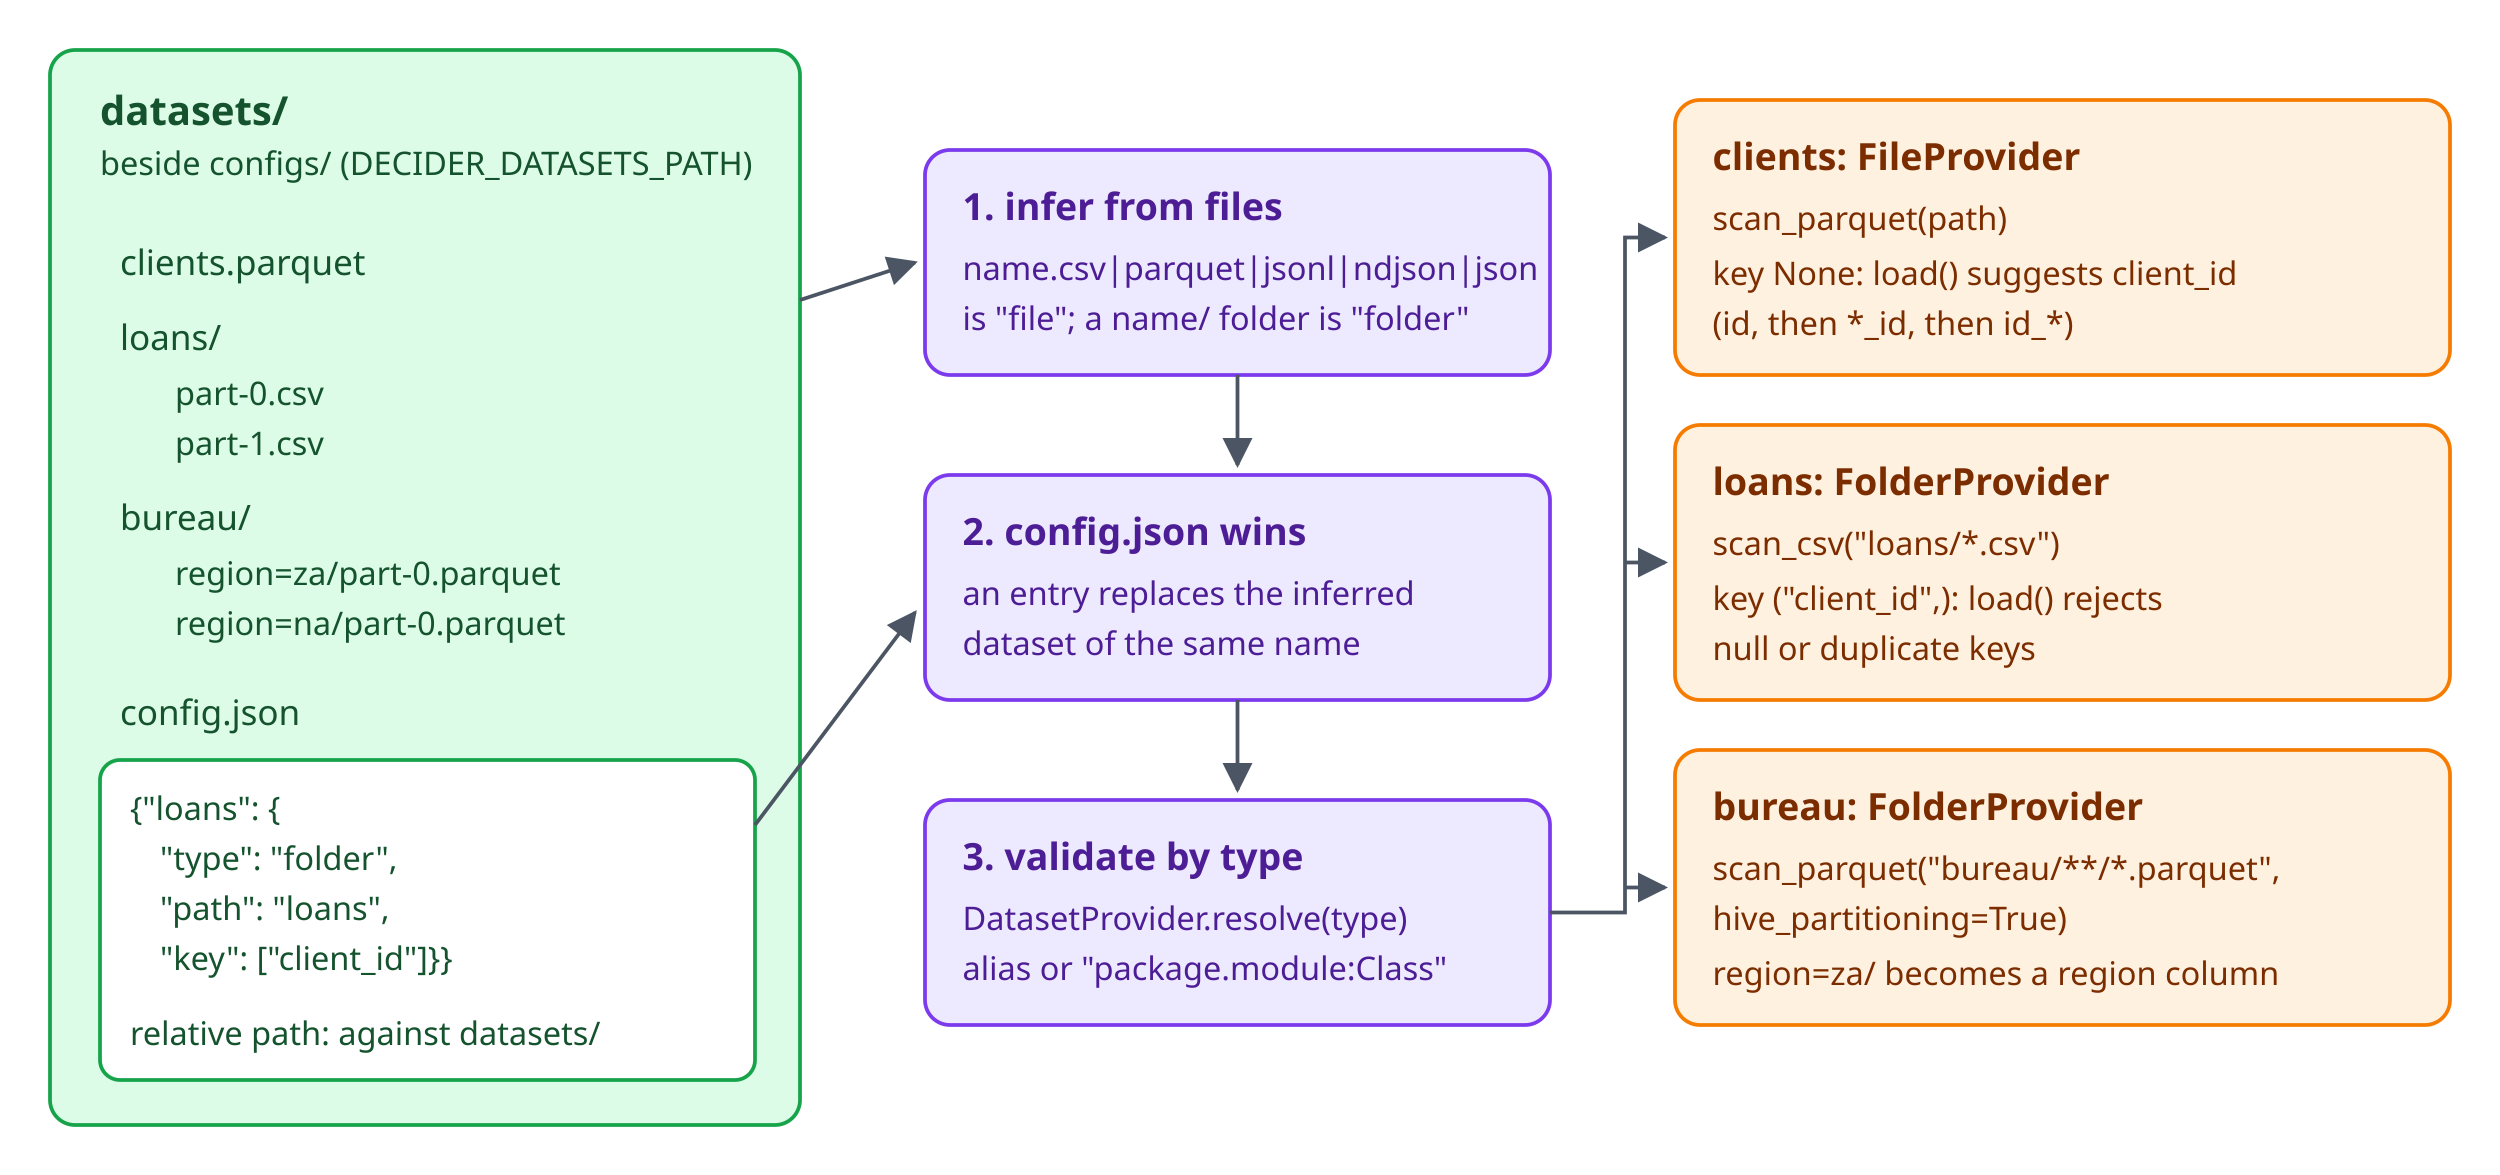
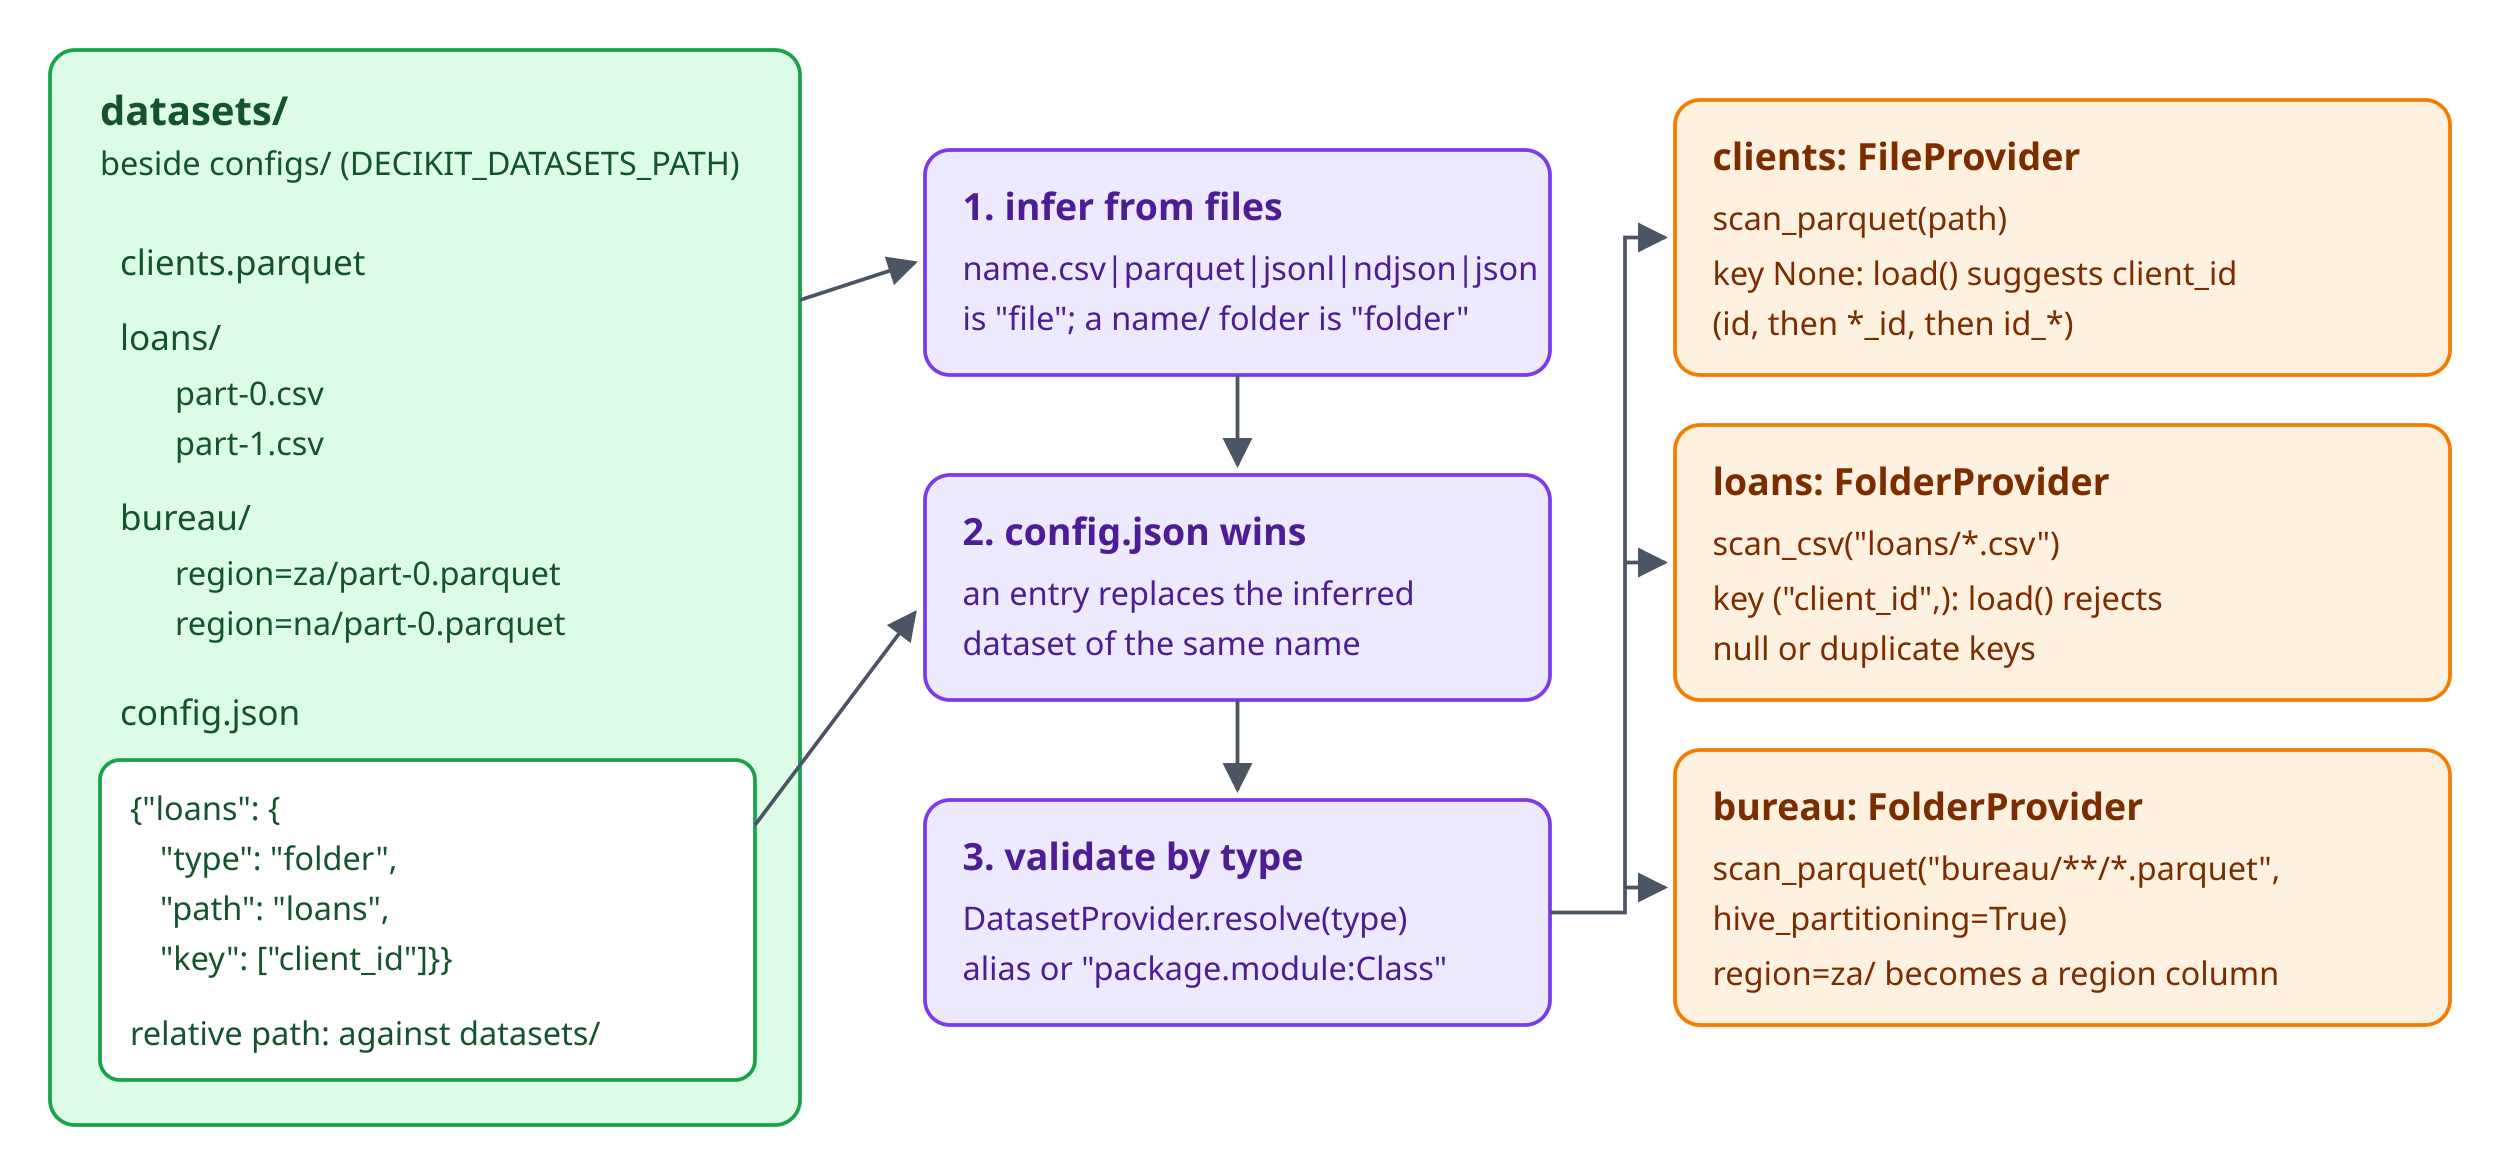
<svg xmlns="http://www.w3.org/2000/svg" viewBox="0 0 1000 470" font-family="system-ui, sans-serif">
  <defs>
    <marker id="arr" viewBox="0 0 10 10" refX="9" refY="5" markerWidth="8" markerHeight="8" orient="auto-start-reverse">
      <path d="M0,0 L10,5 L0,10 z" fill="#4b5563" />
    </marker>
  </defs>
  <rect x="0" y="0" width="1000" height="470" fill="#ffffff" />
  <rect x="20" y="20" width="300" height="430" rx="10" fill="#dcfce7" stroke="#16a34a" stroke-width="1.5" />
  <text x="40" y="50" font-size="16" font-weight="600" fill="#14532d">datasets/</text>
-   <text x="40" y="70" font-size="13" fill="#14532d">beside configs/ (DECIDER_DATASETS_PATH)</text>
+   <text x="40" y="70" font-size="13" fill="#14532d">beside configs/ (DECIKIT_DATASETS_PATH)</text>
  <text x="48" y="110" font-size="14" fill="#14532d">clients.parquet</text>
  <text x="48" y="140" font-size="14" fill="#14532d">loans/</text>
  <text x="70" y="162" font-size="13" fill="#14532d">part-0.csv</text>
  <text x="70" y="182" font-size="13" fill="#14532d">part-1.csv</text>
  <text x="48" y="212" font-size="14" fill="#14532d">bureau/</text>
  <text x="70" y="234" font-size="13" fill="#14532d">region=za/part-0.parquet</text>
  <text x="70" y="254" font-size="13" fill="#14532d">region=na/part-0.parquet</text>
  <text x="48" y="290" font-size="14" fill="#14532d">config.json</text>
  <rect x="40" y="304" width="262" height="128" rx="8" fill="#ffffff" stroke="#16a34a" stroke-width="1.5" />
  <text x="52" y="328" font-size="13" fill="#14532d">{"loans": {</text>
  <text x="64" y="348" font-size="13" fill="#14532d">"type": "folder",</text>
  <text x="64" y="368" font-size="13" fill="#14532d">"path": "loans",</text>
  <text x="64" y="388" font-size="13" fill="#14532d">"key": ["client_id"]}}</text>
  <text x="52" y="418" font-size="13" fill="#14532d">relative path: against datasets/</text>
  <rect x="370" y="60" width="250" height="90" rx="10" fill="#ede9fe" stroke="#7c3aed" stroke-width="1.5" />
  <text x="385" y="88" font-size="15" font-weight="600" fill="#4c1d95">1. infer from files</text>
  <text x="385" y="112" font-size="13" fill="#4c1d95">name.csv|parquet|jsonl|ndjson|json</text>
  <text x="385" y="132" font-size="13" fill="#4c1d95">is "file"; a name/ folder is "folder"</text>
  <rect x="370" y="190" width="250" height="90" rx="10" fill="#ede9fe" stroke="#7c3aed" stroke-width="1.5" />
  <text x="385" y="218" font-size="15" font-weight="600" fill="#4c1d95">2. config.json wins</text>
  <text x="385" y="242" font-size="13" fill="#4c1d95">an entry replaces the inferred</text>
  <text x="385" y="262" font-size="13" fill="#4c1d95">dataset of the same name</text>
  <rect x="370" y="320" width="250" height="90" rx="10" fill="#ede9fe" stroke="#7c3aed" stroke-width="1.5" />
  <text x="385" y="348" font-size="15" font-weight="600" fill="#4c1d95">3. validate by type</text>
  <text x="385" y="372" font-size="13" fill="#4c1d95">DatasetProvider.resolve(type)</text>
  <text x="385" y="392" font-size="13" fill="#4c1d95">alias or "package.module:Class"</text>
  <path d="M320,120 L366,105" stroke="#4b5563" stroke-width="1.5" fill="none" marker-end="url(#arr)" />
  <path d="M302,330 L366,245" stroke="#4b5563" stroke-width="1.5" fill="none" marker-end="url(#arr)" />
  <path d="M495,150 L495,186" stroke="#4b5563" stroke-width="1.5" fill="none" marker-end="url(#arr)" />
  <path d="M495,280 L495,316" stroke="#4b5563" stroke-width="1.5" fill="none" marker-end="url(#arr)" />
  <rect x="670" y="40" width="310" height="110" rx="10" fill="#fff1e0" stroke="#f57c00" stroke-width="1.5" />
  <text x="685" y="68" font-size="15" font-weight="600" fill="#7c2d00">clients: FileProvider</text>
  <text x="685" y="92" font-size="13" fill="#7c2d00">scan_parquet(path)</text>
  <text x="685" y="114" font-size="13" fill="#7c2d00">key None: load() suggests client_id</text>
  <text x="685" y="134" font-size="13" fill="#7c2d00">(id, then *_id, then id_*)</text>
  <rect x="670" y="170" width="310" height="110" rx="10" fill="#fff1e0" stroke="#f57c00" stroke-width="1.5" />
  <text x="685" y="198" font-size="15" font-weight="600" fill="#7c2d00">loans: FolderProvider</text>
  <text x="685" y="222" font-size="13" fill="#7c2d00">scan_csv("loans/*.csv")</text>
  <text x="685" y="244" font-size="13" fill="#7c2d00">key ("client_id",): load() rejects</text>
  <text x="685" y="264" font-size="13" fill="#7c2d00">null or duplicate keys</text>
  <rect x="670" y="300" width="310" height="110" rx="10" fill="#fff1e0" stroke="#f57c00" stroke-width="1.5" />
  <text x="685" y="328" font-size="15" font-weight="600" fill="#7c2d00">bureau: FolderProvider</text>
  <text x="685" y="352" font-size="13" fill="#7c2d00">scan_parquet("bureau/**/*.parquet",</text>
  <text x="685" y="372" font-size="13" fill="#7c2d00">hive_partitioning=True)</text>
  <text x="685" y="394" font-size="13" fill="#7c2d00">region=za/ becomes a region column</text>
  <path d="M620,365 L650,365 L650,95 L666,95" stroke="#4b5563" stroke-width="1.5" fill="none" marker-end="url(#arr)" />
  <path d="M650,225 L666,225" stroke="#4b5563" stroke-width="1.5" fill="none" marker-end="url(#arr)" />
  <path d="M650,355 L666,355" stroke="#4b5563" stroke-width="1.5" fill="none" marker-end="url(#arr)" />
</svg>
